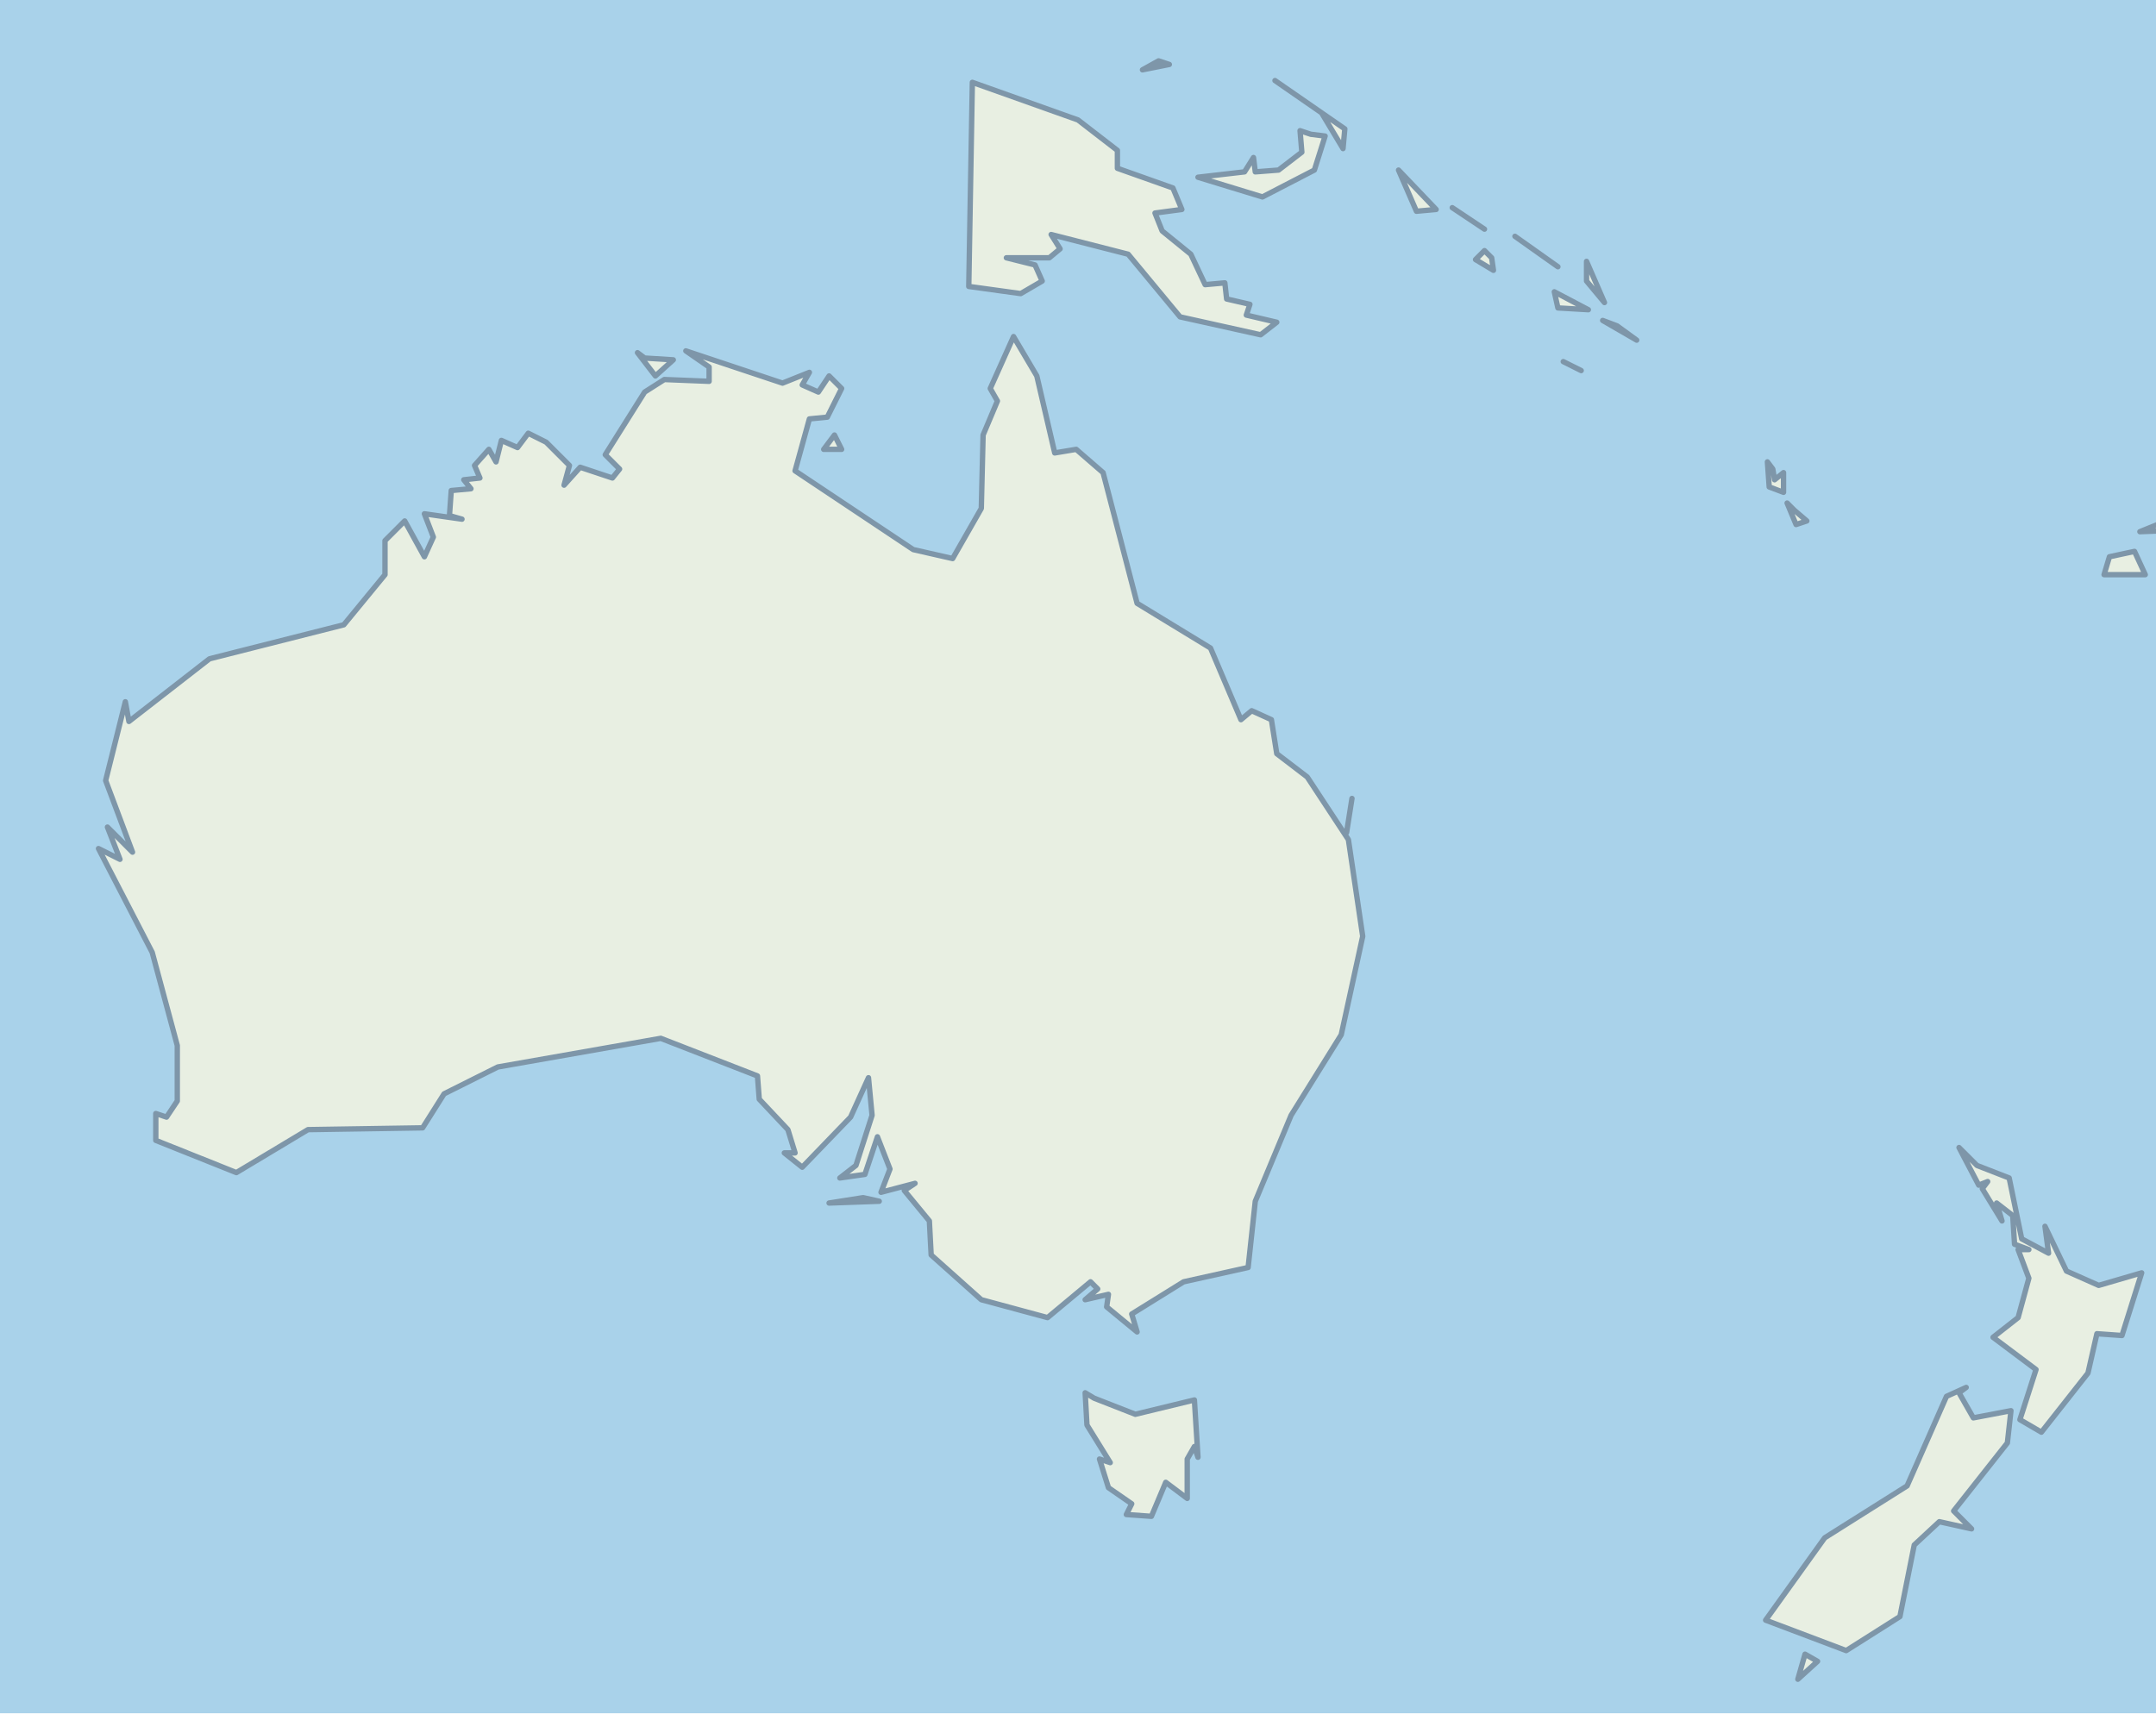
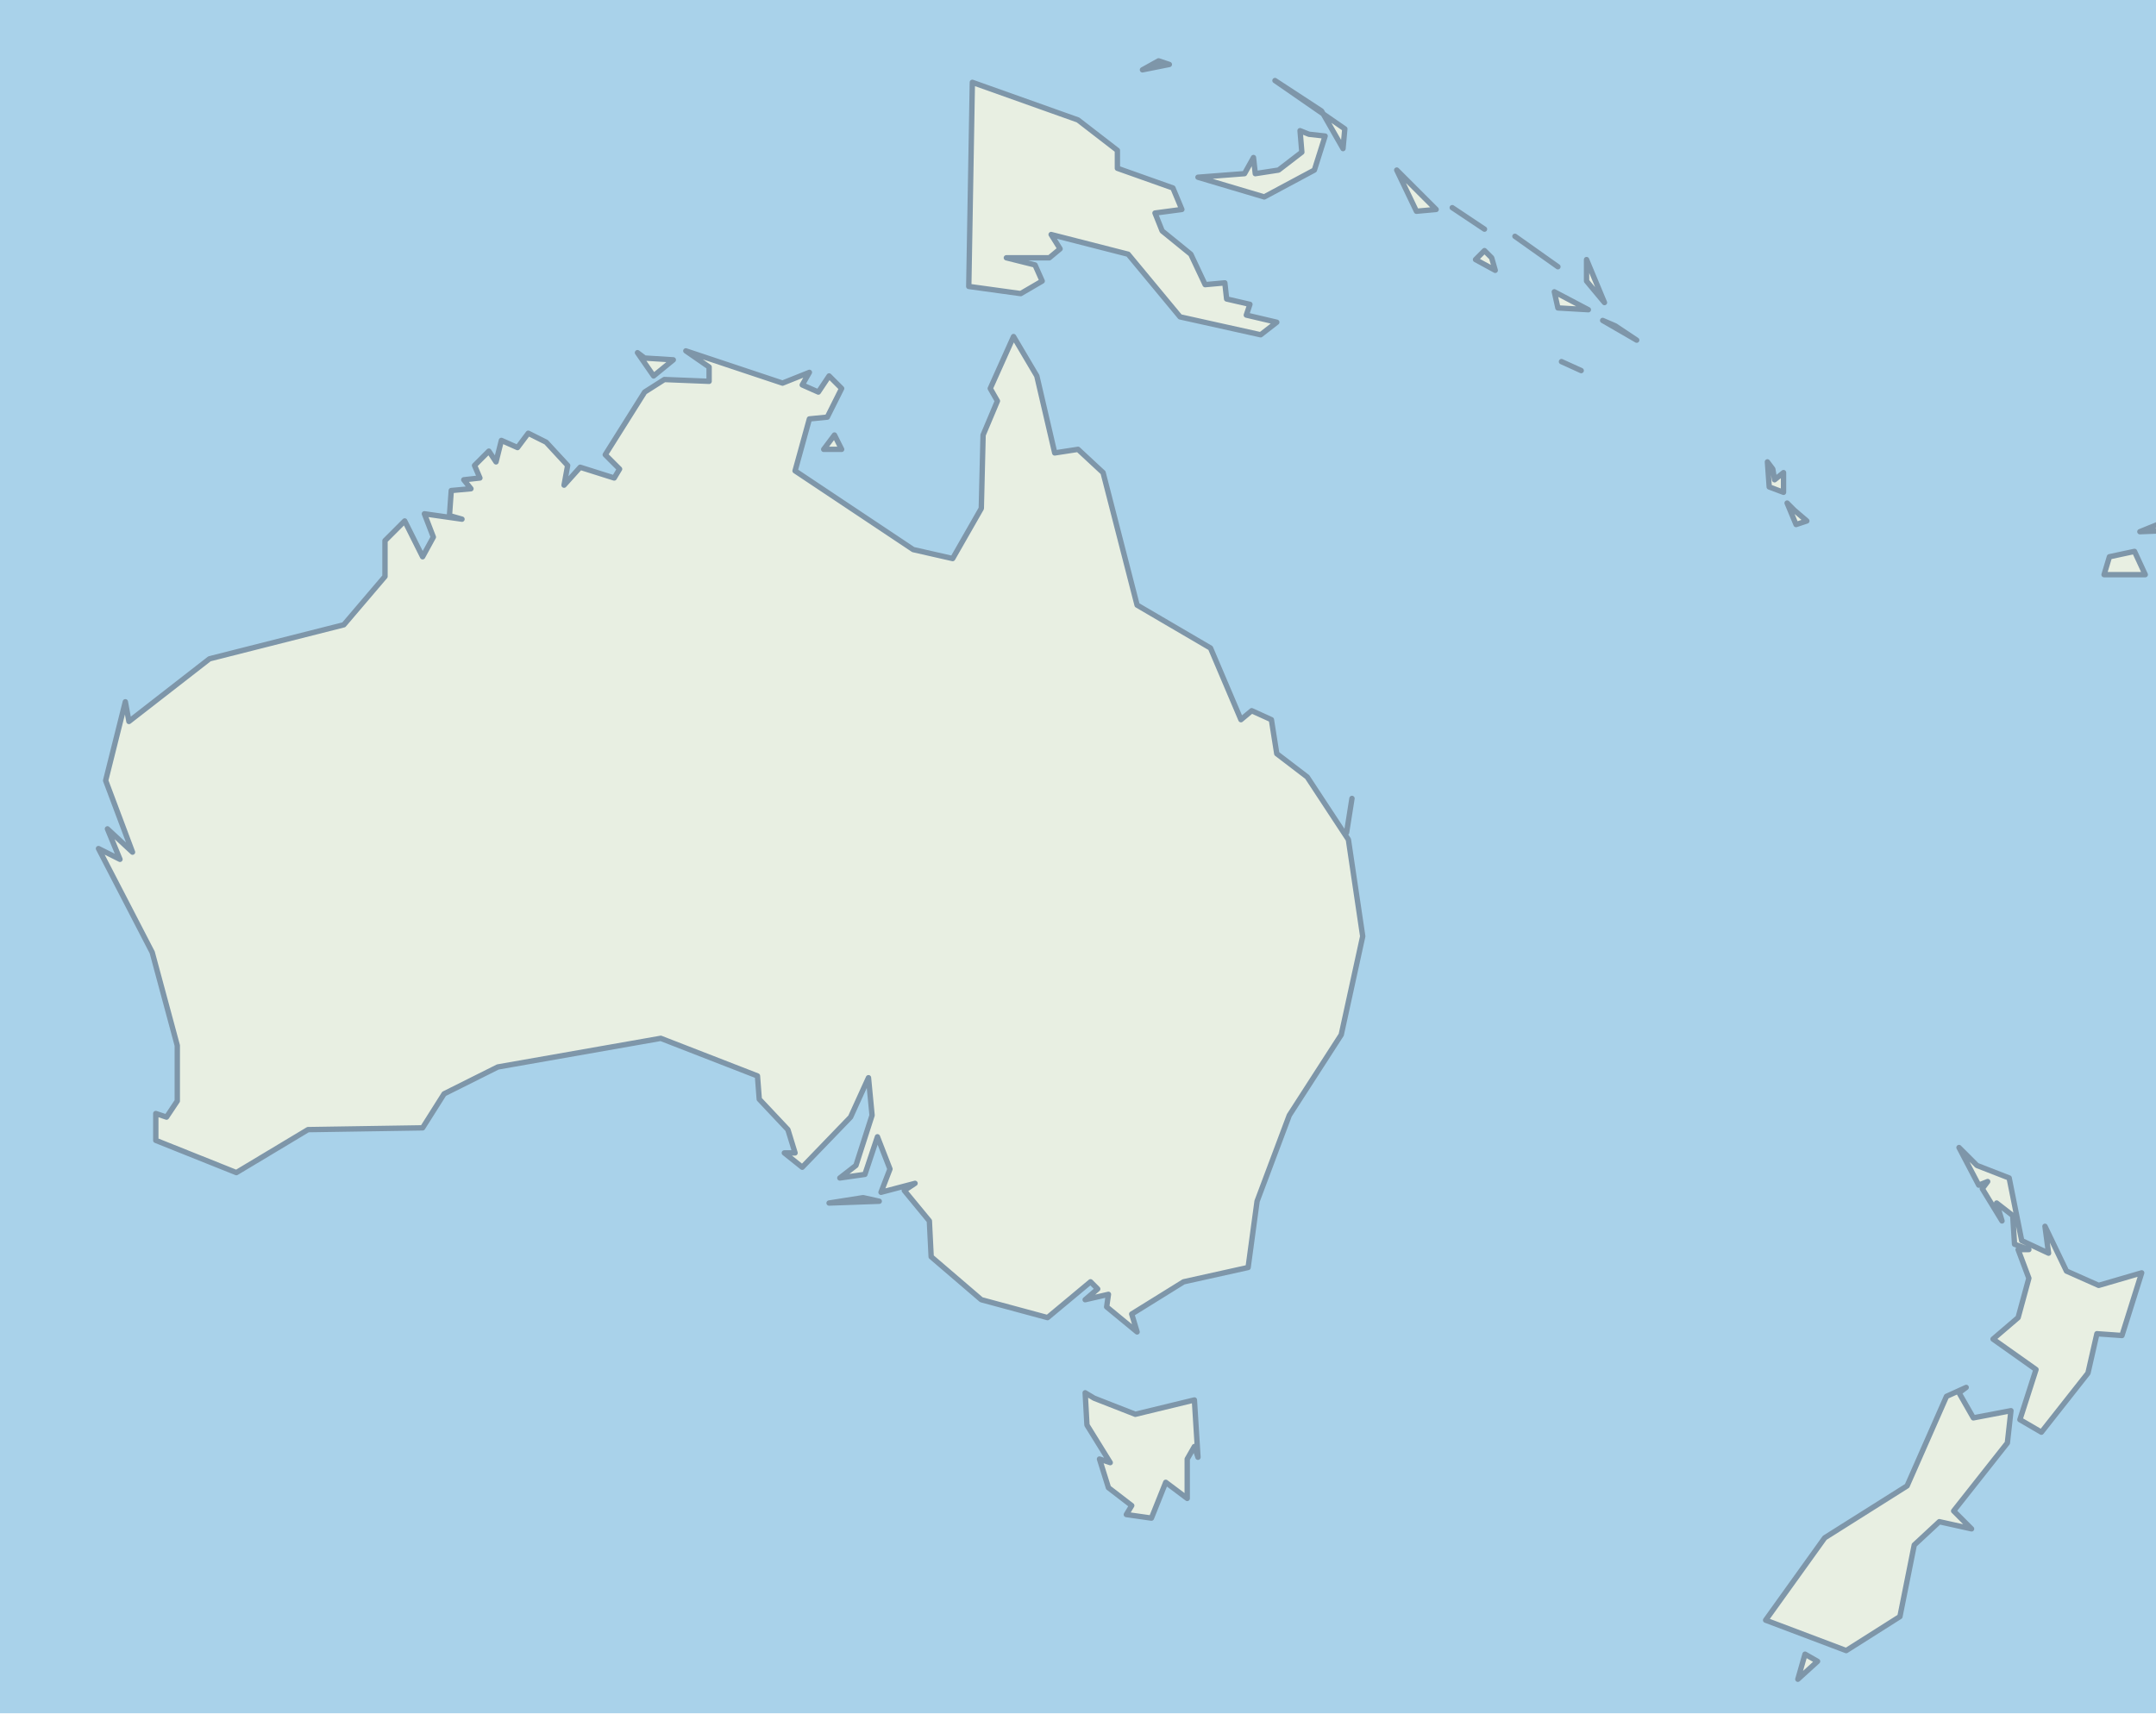
<svg xmlns="http://www.w3.org/2000/svg" viewBox="1.920 0.000 1.204 0.957" preserveAspectRatio="xMidYMid meet">
  <rect x="1.920" y="0.000" width="1.204" height="0.957" fill="#a9d2ea" />
  <g stroke="#7e96a9" stroke-width="0.003" stroke-linejoin="round">
-     <path d="M2.499,0.21 2.509,0.253 2.521,0.251 2.536,0.264 2.555,0.337 2.596,0.362 2.613,0.402 2.619,0.397 2.63,0.402 2.633,0.421 2.65,0.434 2.673,0.469 2.681,0.523 2.669,0.578 2.641,0.623 2.621,0.671 2.617,0.708 2.581,0.716 2.552,0.734 2.555,0.744 2.538,0.73 2.539,0.723 2.526,0.726 2.533,0.72 2.529,0.716 2.505,0.736 2.468,0.726 2.44,0.701 2.439,0.682 2.425,0.665 2.431,0.661 2.412,0.666 2.417,0.653 2.41,0.635 2.403,0.656 2.389,0.658 2.398,0.651 2.407,0.623 2.405,0.602 2.395,0.624 2.368,0.652 2.358,0.644 2.364,0.644 2.36,0.631 2.344,0.614 2.343,0.601 2.289,0.58 2.198,0.596 2.168,0.611 2.156,0.63 2.092,0.631 2.052,0.655 2.007,0.637 2.007,0.622 2.013,0.624 2.019,0.615 2.019,0.584 2.005,0.532 1.975,0.474 1.987,0.48 1.98,0.462 1.994,0.476 1.979,0.436 1.99,0.392 1.992,0.403 2.037,0.368 2.112,0.349 2.135,0.321 2.135,0.302 2.146,0.291 2.157,0.311 2.162,0.3 2.157,0.287 2.178,0.29 2.171,0.288 2.172,0.274 2.183,0.273 2.179,0.268 2.188,0.267 2.185,0.26 2.193,0.251 2.197,0.258 2.2,0.246 2.209,0.25 2.215,0.242 2.225,0.247 2.238,0.26 2.235,0.271 2.244,0.261 2.262,0.267 2.266,0.262 2.258,0.254 2.28,0.219 2.291,0.212 2.316,0.213 2.316,0.205 2.303,0.196 2.357,0.214 2.372,0.208 2.368,0.215 2.377,0.219 2.383,0.21 2.39,0.217 2.382,0.233 2.372,0.234 2.364,0.263 2.43,0.307 2.452,0.312 2.468,0.284 2.469,0.243 2.477,0.224 2.473,0.217 2.486,0.188 2.499,0.21Z M2.672,0.465 2.675,0.446 2.672,0.465Z M2.386,0.243 2.39,0.251 2.38,0.251 2.386,0.243Z M2.28,0.2 2.296,0.201 2.286,0.21 2.276,0.197 2.28,0.2Z M2.402,0.669 2.411,0.671 2.383,0.672 2.402,0.669Z M2.531,0.781 2.554,0.79 2.587,0.782 2.589,0.814 2.587,0.808 2.583,0.815 2.583,0.837 2.571,0.828 2.563,0.847 2.549,0.846 2.552,0.84 2.539,0.831 2.534,0.815 2.54,0.817 2.527,0.796 2.526,0.778 2.531,0.781Z" fill="#e8efe2" />
+     <path d="M2.499,0.21 2.509,0.253 2.522,0.251 2.536,0.264 2.555,0.338 2.596,0.362 2.613,0.402 2.619,0.397 2.63,0.402 2.633,0.421 2.65,0.434 2.673,0.469 2.681,0.523 2.669,0.578 2.64,0.623 2.622,0.671 2.617,0.708 2.581,0.716 2.552,0.734 2.555,0.744 2.538,0.73 2.539,0.723 2.526,0.726 2.533,0.72 2.529,0.716 2.505,0.736 2.468,0.726 2.44,0.702 2.439,0.682 2.425,0.665 2.431,0.661 2.412,0.666 2.417,0.653 2.41,0.635 2.403,0.656 2.389,0.658 2.398,0.651 2.407,0.623 2.405,0.602 2.395,0.624 2.368,0.652 2.358,0.644 2.364,0.644 2.36,0.631 2.344,0.614 2.343,0.601 2.289,0.58 2.198,0.596 2.168,0.611 2.156,0.63 2.092,0.631 2.052,0.655 2.007,0.637 2.007,0.622 2.013,0.624 2.019,0.615 2.019,0.584 2.005,0.532 1.975,0.474 1.987,0.48 1.98,0.463 1.994,0.476 1.979,0.436 1.99,0.392 1.992,0.403 2.037,0.368 2.112,0.349 2.135,0.322 2.135,0.302 2.146,0.291 2.156,0.311 2.162,0.3 2.157,0.287 2.178,0.29 2.171,0.288 2.172,0.274 2.183,0.273 2.179,0.268 2.188,0.267 2.185,0.26 2.193,0.252 2.197,0.258 2.2,0.246 2.209,0.25 2.215,0.242 2.225,0.247 2.237,0.26 2.235,0.271 2.244,0.261 2.263,0.267 2.266,0.262 2.258,0.254 2.28,0.219 2.291,0.212 2.316,0.213 2.316,0.205 2.303,0.196 2.357,0.214 2.372,0.208 2.368,0.215 2.377,0.219 2.383,0.21 2.39,0.217 2.382,0.233 2.372,0.234 2.364,0.263 2.43,0.307 2.452,0.312 2.468,0.284 2.469,0.243 2.477,0.224 2.473,0.217 2.486,0.188 2.499,0.21Z M2.672,0.465 2.675,0.446 2.672,0.465Z M2.386,0.243 2.39,0.251 2.38,0.251 2.386,0.243Z M2.28,0.2 2.296,0.201 2.285,0.21 2.276,0.197 2.28,0.2Z M2.402,0.669 2.411,0.671 2.383,0.672 2.402,0.669Z M2.531,0.781 2.554,0.79 2.587,0.782 2.589,0.814 2.587,0.808 2.583,0.815 2.583,0.837 2.571,0.828 2.563,0.848 2.549,0.846 2.552,0.841 2.539,0.831 2.534,0.815 2.54,0.817 2.527,0.796 2.526,0.778 2.531,0.781Z" fill="#e8efe2" />
    <path d="M3.142,0.286 3.134,0.295 3.14,0.296 3.115,0.297 3.142,0.286Z M3.112,0.308 3.118,0.321 3.095,0.321 3.098,0.311 3.112,0.308Z" fill="#e8efe2" />
-     <path d="M3.022,0.792 3.043,0.788 3.041,0.806 3.011,0.844 3.021,0.854 3.003,0.85 2.989,0.863 2.981,0.903 2.951,0.922 2.906,0.905 2.939,0.859 2.985,0.83 3.007,0.78 3.018,0.775 3.014,0.778 3.022,0.792Z M2.935,0.928 2.924,0.938 2.928,0.924 2.935,0.928Z M3.024,0.651 3.042,0.658 3.049,0.692 3.064,0.7 3.062,0.685 3.074,0.71 3.092,0.718 3.116,0.711 3.105,0.746 3.091,0.745 3.086,0.767 3.06,0.8 3.048,0.793 3.057,0.765 3.033,0.747 3.047,0.736 3.053,0.714 3.047,0.698 3.053,0.698 3.045,0.695 3.044,0.679 3.035,0.672 3.038,0.682 3.027,0.664 3.03,0.66 3.025,0.662 3.014,0.641 3.024,0.651Z M-3.075,0.851 -3.081,0.86 -3.087,0.853 -3.075,0.851Z" fill="#e8efe2" />
-     <path d="M2.67,0.083 2.658,0.063 2.632,0.045 2.671,0.072 2.67,0.083Z M2.652,0.075 2.66,0.076 2.654,0.095 2.625,0.11 2.589,0.099 2.615,0.096 2.62,0.088 2.621,0.096 2.634,0.095 2.647,0.085 2.646,0.073 2.652,0.075Z M2.461,0.16 2.463,0.046 2.522,0.067 2.544,0.084 2.544,0.094 2.575,0.105 2.58,0.117 2.565,0.119 2.569,0.129 2.585,0.142 2.593,0.159 2.604,0.158 2.605,0.167 2.618,0.17 2.616,0.176 2.633,0.18 2.624,0.187 2.579,0.177 2.55,0.142 2.507,0.131 2.512,0.139 2.506,0.144 2.482,0.144 2.498,0.148 2.502,0.157 2.49,0.164 2.461,0.16Z M2.567,0.034 2.573,0.036 2.558,0.039 2.567,0.034Z M2.722,0.117 2.711,0.118 2.701,0.095 2.722,0.117Z" fill="#e8efe2" />
+     <path d="M3.022,0.792 3.043,0.788 3.041,0.806 3.011,0.844 3.021,0.854 3.003,0.85 2.989,0.863 2.981,0.903 2.951,0.922 2.906,0.905 2.939,0.859 2.985,0.83 3.007,0.78 3.018,0.775 3.014,0.778 3.022,0.792Z M2.935,0.928 2.924,0.938 2.928,0.924 2.935,0.928Z M3.024,0.651 3.042,0.658 3.049,0.693 3.064,0.7 3.062,0.685 3.074,0.71 3.092,0.718 3.116,0.711 3.105,0.746 3.091,0.745 3.086,0.767 3.06,0.8 3.048,0.793 3.057,0.765 3.033,0.748 3.047,0.736 3.053,0.714 3.047,0.698 3.053,0.698 3.045,0.695 3.044,0.679 3.035,0.672 3.038,0.682 3.027,0.664 3.03,0.66 3.025,0.662 3.014,0.641 3.024,0.651Z M-3.075,0.851 -3.081,0.86 -3.087,0.853 -3.075,0.851Z" fill="#e8efe2" />
+     <path d="M2.67,0.083 2.658,0.062 2.632,0.045 2.671,0.072 2.67,0.083Z M2.651,0.075 2.66,0.076 2.654,0.095 2.626,0.11 2.589,0.099 2.615,0.097 2.62,0.088 2.621,0.097 2.634,0.095 2.647,0.085 2.646,0.073 2.651,0.075Z M2.461,0.16 2.463,0.046 2.522,0.067 2.544,0.084 2.544,0.094 2.575,0.105 2.58,0.117 2.565,0.119 2.569,0.129 2.585,0.142 2.593,0.159 2.604,0.158 2.605,0.167 2.618,0.17 2.616,0.176 2.633,0.18 2.624,0.187 2.579,0.177 2.55,0.142 2.507,0.131 2.512,0.139 2.506,0.144 2.482,0.144 2.498,0.148 2.502,0.157 2.49,0.164 2.461,0.16Z M2.567,0.034 2.573,0.036 2.558,0.039 2.567,0.034Z M2.722,0.117 2.711,0.118 2.7,0.095 2.722,0.117Z" fill="#e8efe2" />
    <path d="M-2.992,0.248 -3.003,0.244 -2.992,0.248Z" fill="#e8efe2" />
    <path d="M2.91,0.262 2.911,0.268 2.916,0.264 2.916,0.275 2.908,0.272 2.907,0.258 2.91,0.262Z M2.922,0.285 2.929,0.291 2.923,0.293 2.918,0.281 2.922,0.285Z" fill="#e8efe2" />
-     <path d="M2.803,0.207 2.793,0.202 2.803,0.207Z M2.753,0.144 2.754,0.151 2.744,0.145 2.749,0.14 2.753,0.144Z M2.788,0.163 2.807,0.173 2.79,0.172 2.788,0.163Z M2.79,0.149 2.766,0.132 2.79,0.149Z M2.749,0.128 2.731,0.116 2.749,0.128Z M2.806,0.146 2.816,0.169 2.806,0.157 2.806,0.146Z M2.823,0.182 2.834,0.19 2.815,0.179 2.823,0.182Z" fill="#e8efe2" />
+     <path d="M2.803,0.207 2.792,0.202 2.803,0.207Z M2.753,0.144 2.755,0.151 2.744,0.145 2.749,0.14 2.753,0.144Z M2.788,0.163 2.807,0.173 2.79,0.172 2.788,0.163Z M2.79,0.149 2.766,0.132 2.79,0.149Z M2.749,0.128 2.731,0.116 2.749,0.128Z M2.806,0.145 2.816,0.169 2.806,0.157 2.806,0.145Z M2.822,0.182 2.834,0.19 2.815,0.179 2.822,0.182Z" fill="#e8efe2" />
    <path d="M2.986,-0.125 2.991,-0.124 2.986,-0.125Z" fill="#e8453c" />
  </g>
</svg>
